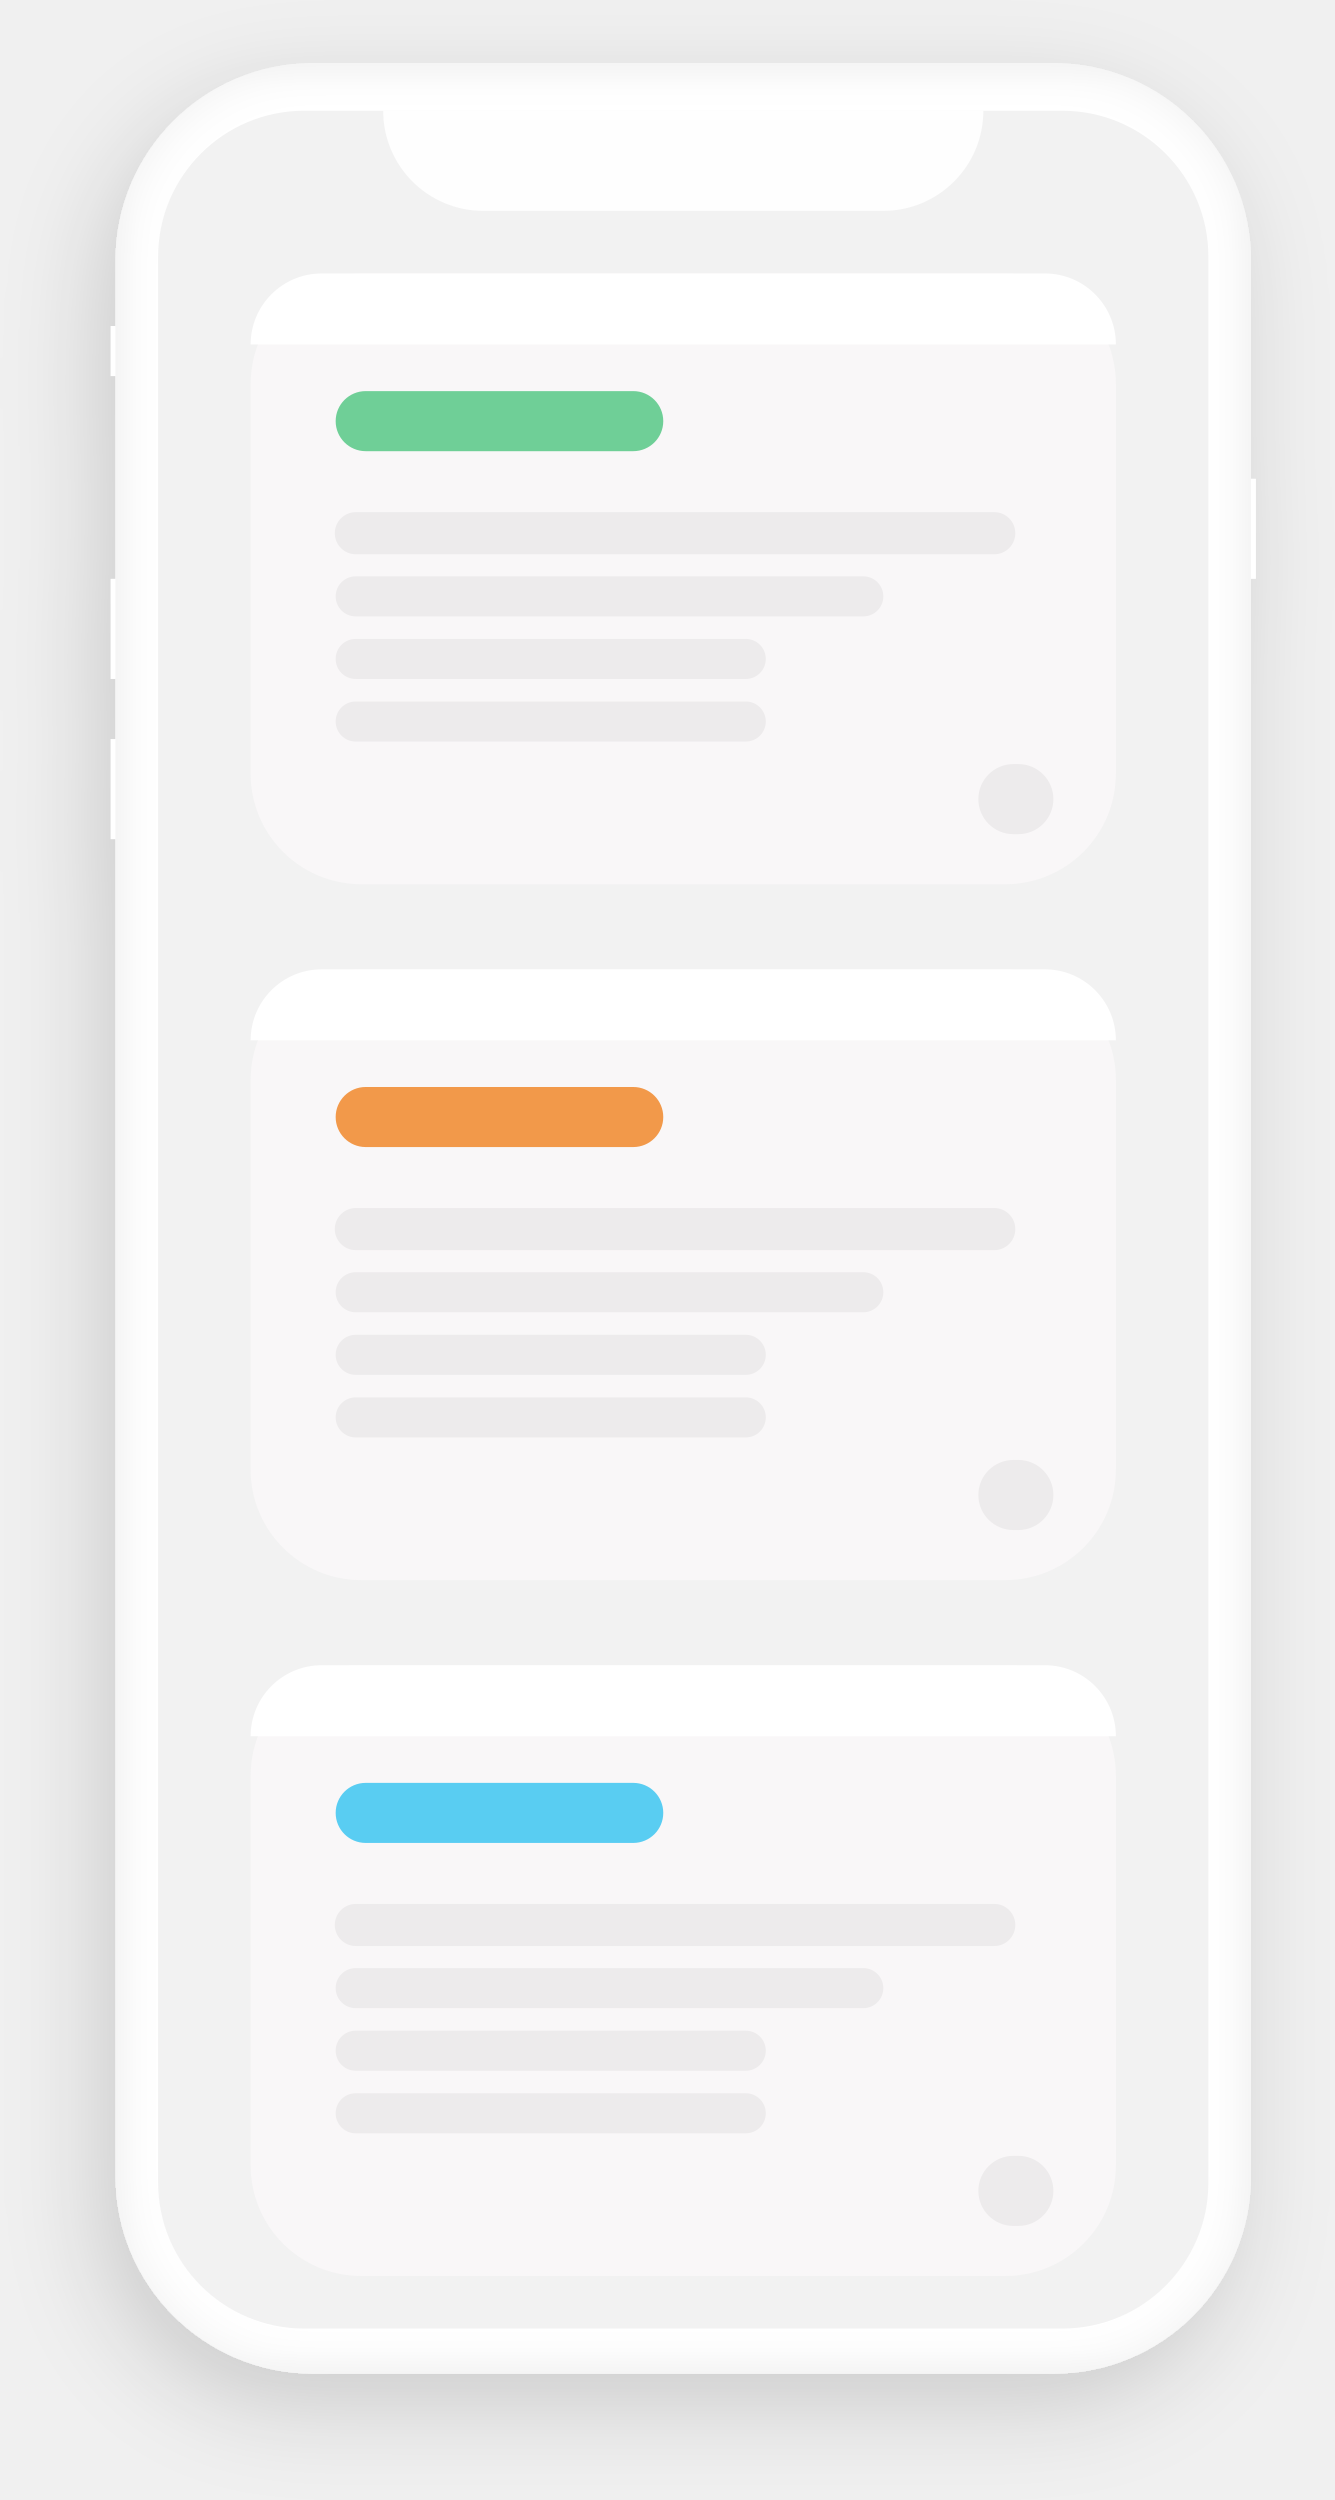
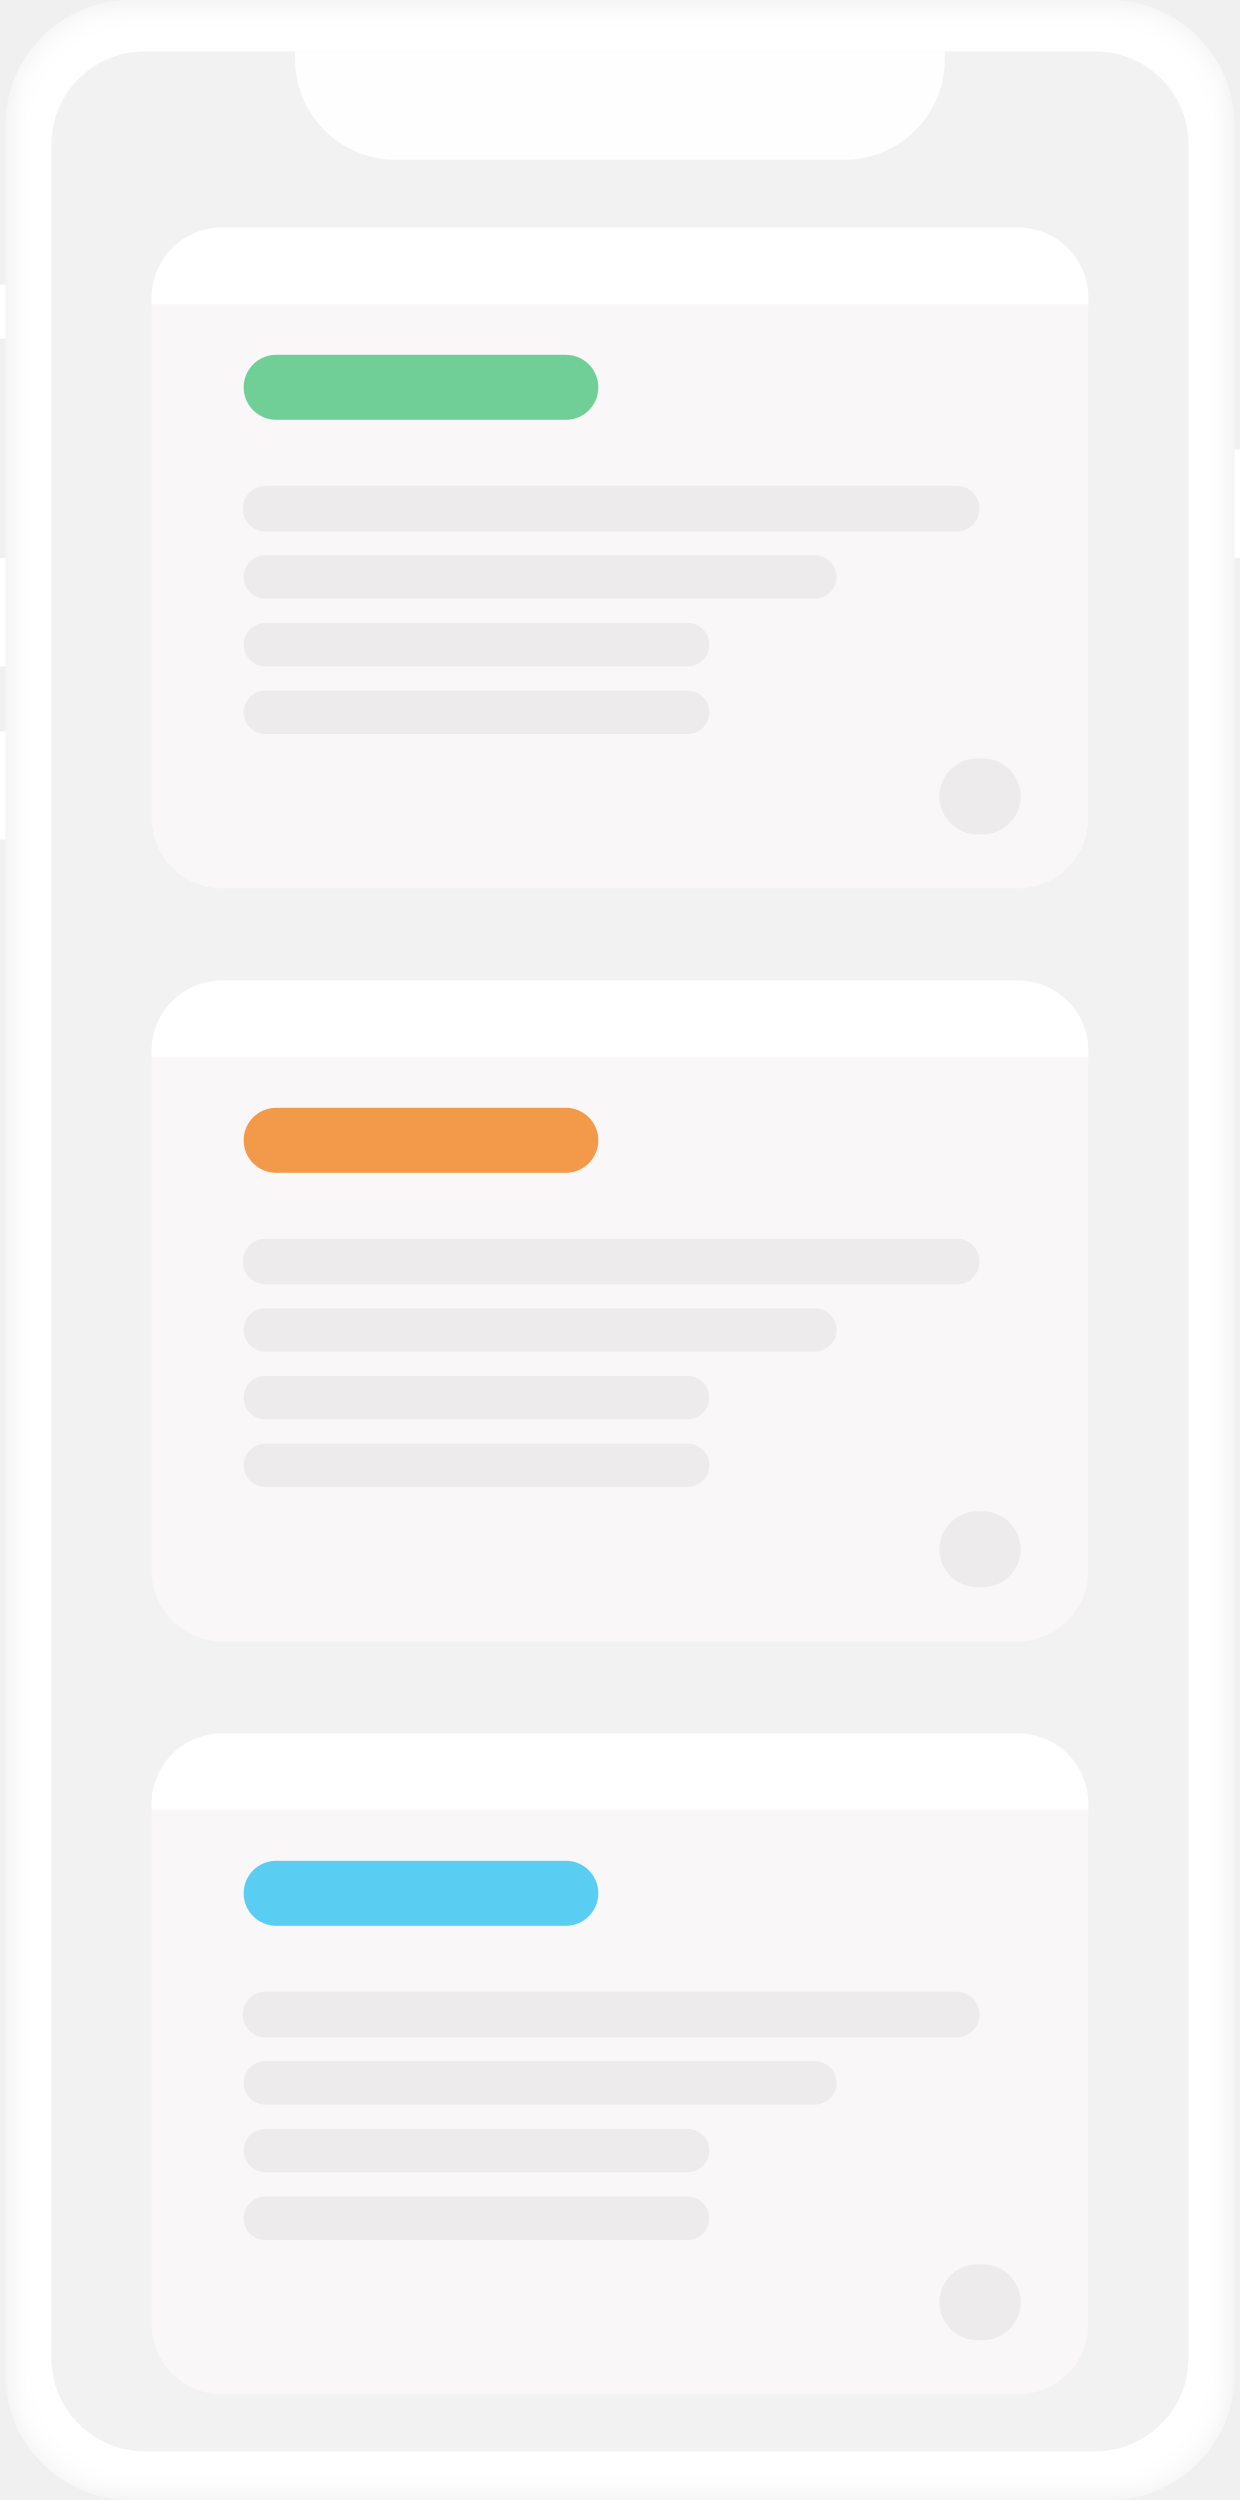
- <svg xmlns="http://www.w3.org/2000/svg" xmlns:xlink="http://www.w3.org/1999/xlink" width="338" height="633" viewBox="0 0 338 633" version="1.1">
-   <g id="Canvas" transform="translate(-3507 -278)">
-     <g id="Phone" filter="url(#filter0_d)">
+ <svg xmlns="http://www.w3.org/2000/svg" xmlns:xlink="http://www.w3.org/1999/xlink" width="493" height="994" viewBox="0 0 493 994" version="1.1">
+   <g id="Canvas" transform="translate(6036 1062)">
+     <g id="Phone">
      <g id="Rectangle">
-         <use xlink:href="#path0_fill" transform="translate(3536.27 294)" fill="#FFFFFF" />
+         <use xlink:href="#path0_fill" transform="translate(-6033.85 -1062)" fill="#FFFFFF" />
      </g>
-       <g id="Rectangle" filter="url(#filter1_i)">
-         <use xlink:href="#path1_fill" transform="translate(3536.27 294)" fill="#FFFFFF" />
+       <g id="Rectangle" filter="url(#filter0_i)">
+         <use xlink:href="#path1_fill" transform="translate(-6033.85 -1062)" fill="#FFFFFF" />
      </g>
      <g id="Rectangle 2">
-         <use xlink:href="#path2_fill" transform="translate(3547.03 306.042)" fill="#F2F2F2" />
+         <use xlink:href="#path2_fill" transform="translate(-6015.55 -1041.54)" fill="#F2F2F2" />
      </g>
      <g id="Rectangle 4">
-         <use xlink:href="#path3_fill" transform="translate(3535 360.549)" fill="#FFFFFF" />
+         <use xlink:href="#path3_fill" transform="translate(-6036 -948.923)" fill="#FFFFFF" />
      </g>
      <g id="Rectangle 4.1">
-         <use xlink:href="#path4_fill" transform="translate(3535 424.563)" fill="#FFFFFF" />
+         <use xlink:href="#path4_fill" transform="translate(-6036 -840.154)" fill="#FFFFFF" />
      </g>
      <g id="Rectangle 4.3">
-         <use xlink:href="#path4_fill" transform="translate(3823.73 399.211)" fill="#FFFFFF" />
+         <use xlink:href="#path4_fill" transform="translate(-5545.15 -883.231)" fill="#FFFFFF" />
      </g>
      <g id="Rectangle 4.2">
-         <use xlink:href="#path4_fill" transform="translate(3535 465.127)" fill="#FFFFFF" />
+         <use xlink:href="#path4_fill" transform="translate(-6036 -771.231)" fill="#FFFFFF" />
      </g>
      <g id="Rectangle 5">
-         <use xlink:href="#path5_fill" transform="translate(3604.02 306.042)" fill="#FEFEFE" />
+         <use xlink:href="#path5_fill" transform="translate(-5918.67 -1041.54)" fill="#FEFEFE" />
      </g>
      <g id="Group">
        <g id="Rectangle">
-           <use xlink:href="#path6_fill" transform="translate(3570.46 347.239)" fill="#F9F7F8" />
+           <use xlink:href="#path6_fill" transform="translate(-5975.72 -971.538)" fill="#F9F7F8" />
        </g>
        <g id="Rectangle 2">
-           <use xlink:href="#path7_fill" transform="translate(3570.46 347.239)" fill="#FFFFFF" />
+           <use xlink:href="#path7_fill" transform="translate(-5975.72 -971.538)" fill="#FFFFFF" />
        </g>
        <g id="Rectangle 2.1">
-           <use xlink:href="#path8_fill" transform="translate(3591.99 377.028)" fill="#6FCF97" />
+           <use xlink:href="#path8_fill" transform="translate(-5939.12 -920.923)" fill="#6FCF97" />
        </g>
        <g id="Rectangle 2.2">
-           <use xlink:href="#path9_fill" transform="translate(3591.77 407.677)" fill="#EDEBEC" />
+           <use xlink:href="#path9_fill" transform="translate(-5939.48 -868.847)" fill="#EDEBEC" />
        </g>
        <g id="Rectangle 2.4">
-           <use xlink:href="#path10_fill" transform="translate(3591.99 423.93)" fill="#EDEBEC" />
+           <use xlink:href="#path10_fill" transform="translate(-5939.12 -841.231)" fill="#EDEBEC" />
        </g>
        <g id="Rectangle 2.8">
-           <use xlink:href="#path11_fill" transform="translate(3754.72 471.465)" fill="#EDEBEC" />
+           <use xlink:href="#path11_fill" transform="translate(-5662.48 -760.462)" fill="#EDEBEC" />
        </g>
        <g id="Rectangle 2.7">
-           <use xlink:href="#path12_fill" transform="translate(3591.99 439.775)" fill="#EDEBEC" />
+           <use xlink:href="#path12_fill" transform="translate(-5939.12 -814.308)" fill="#EDEBEC" />
        </g>
        <g id="Rectangle 2.9">
-           <use xlink:href="#path12_fill" transform="translate(3591.99 455.62)" fill="#EDEBEC" />
+           <use xlink:href="#path12_fill" transform="translate(-5939.12 -787.385)" fill="#EDEBEC" />
        </g>
      </g>
      <g id="Group">
        <g id="Rectangle">
-           <use xlink:href="#path6_fill" transform="translate(3570.46 523.437)" fill="#F9F7F8" />
+           <use xlink:href="#path6_fill" transform="translate(-5975.72 -672.154)" fill="#F9F7F8" />
        </g>
        <g id="Rectangle 2">
-           <use xlink:href="#path7_fill" transform="translate(3570.46 523.437)" fill="#FFFFFF" />
+           <use xlink:href="#path7_fill" transform="translate(-5975.72 -672.154)" fill="#FFFFFF" />
        </g>
        <g id="Rectangle 2.1">
-           <use xlink:href="#path8_fill" transform="translate(3591.99 553.225)" fill="#F2994A" />
+           <use xlink:href="#path13_fill" transform="translate(-5939.12 -621.538)" fill="#F2994A" />
        </g>
        <g id="Rectangle 2.2">
-           <use xlink:href="#path9_fill" transform="translate(3591.77 583.874)" fill="#EDEBEC" />
+           <use xlink:href="#path9_fill" transform="translate(-5939.48 -569.462)" fill="#EDEBEC" />
        </g>
        <g id="Rectangle 2.4">
-           <use xlink:href="#path10_fill" transform="translate(3591.99 600.127)" fill="#EDEBEC" />
+           <use xlink:href="#path10_fill" transform="translate(-5939.12 -541.846)" fill="#EDEBEC" />
        </g>
        <g id="Rectangle 2.8">
-           <use xlink:href="#path11_fill" transform="translate(3754.72 647.662)" fill="#EDEBEC" />
+           <use xlink:href="#path11_fill" transform="translate(-5662.48 -461.077)" fill="#EDEBEC" />
        </g>
        <g id="Rectangle 2.7">
-           <use xlink:href="#path12_fill" transform="translate(3591.99 615.972)" fill="#EDEBEC" />
+           <use xlink:href="#path12_fill" transform="translate(-5939.12 -514.923)" fill="#EDEBEC" />
        </g>
        <g id="Rectangle 2.9">
-           <use xlink:href="#path12_fill" transform="translate(3591.99 631.817)" fill="#EDEBEC" />
+           <use xlink:href="#path12_fill" transform="translate(-5939.12 -488)" fill="#EDEBEC" />
        </g>
      </g>
      <g id="Group">
        <g id="Rectangle">
-           <use xlink:href="#path13_fill" transform="translate(3570.46 699.634)" fill="#F9F7F8" />
+           <use xlink:href="#path14_fill" transform="translate(-5975.72 -372.769)" fill="#F9F7F8" />
        </g>
        <g id="Rectangle 2">
-           <use xlink:href="#path7_fill" transform="translate(3570.46 699.634)" fill="#FFFFFF" />
+           <use xlink:href="#path7_fill" transform="translate(-5975.72 -372.769)" fill="#FFFFFF" />
        </g>
        <g id="Rectangle 2.1">
-           <use xlink:href="#path8_fill" transform="translate(3591.99 729.423)" fill="#59CDF2" />
+           <use xlink:href="#path13_fill" transform="translate(-5939.12 -322.154)" fill="#59CDF2" />
        </g>
        <g id="Rectangle 2.2">
-           <use xlink:href="#path9_fill" transform="translate(3591.77 760.071)" fill="#EDEBEC" />
+           <use xlink:href="#path9_fill" transform="translate(-5939.48 -270.078)" fill="#EDEBEC" />
        </g>
        <g id="Rectangle 2.4">
-           <use xlink:href="#path10_fill" transform="translate(3591.99 776.324)" fill="#EDEBEC" />
+           <use xlink:href="#path10_fill" transform="translate(-5939.12 -242.462)" fill="#EDEBEC" />
        </g>
        <g id="Rectangle 2.8">
-           <use xlink:href="#path11_fill" transform="translate(3754.72 823.859)" fill="#EDEBEC" />
+           <use xlink:href="#path11_fill" transform="translate(-5662.48 -161.692)" fill="#EDEBEC" />
        </g>
        <g id="Rectangle 2.7">
-           <use xlink:href="#path12_fill" transform="translate(3591.99 792.169)" fill="#EDEBEC" />
+           <use xlink:href="#path12_fill" transform="translate(-5939.12 -215.538)" fill="#EDEBEC" />
        </g>
        <g id="Rectangle 2.9">
-           <use xlink:href="#path12_fill" transform="translate(3591.99 808.014)" fill="#EDEBEC" />
+           <use xlink:href="#path12_fill" transform="translate(-5939.12 -188.615)" fill="#EDEBEC" />
        </g>
      </g>
    </g>
  </g>
  <defs>
-     <filter id="filter0_d" filterUnits="userSpaceOnUse" x="3507" y="278" width="339" height="633" color-interpolation-filters="sRGB">
-       <feFlood flood-opacity="0" result="BackgroundImageFix" />
-       <feColorMatrix in="SourceAlpha" type="matrix" values="0 0 0 0 0 0 0 0 0 0 0 0 0 0 0 0 0 0 255 0" />
-       <feOffset dx="-4" dy="8" />
-       <feGaussianBlur stdDeviation="12" />
-       <feColorMatrix type="matrix" values="0 0 0 0 0 0 0 0 0 0 0 0 0 0 0 0 0 0 0.15 0" />
-       <feBlend mode="normal" in2="BackgroundImageFix" result="effect1_dropShadow" />
-       <feBlend mode="normal" in="SourceGraphic" in2="effect1_dropShadow" result="shape" />
-     </filter>
-     <filter id="filter1_i" filterUnits="userSpaceOnUse" x="3536" y="294" width="288" height="585" color-interpolation-filters="sRGB">
+     <filter id="filter0_i" filterUnits="userSpaceOnUse" x="-6034" y="-1062" width="489" height="994" color-interpolation-filters="sRGB">
      <feFlood flood-opacity="0" result="BackgroundImageFix" />
      <feBlend mode="normal" in="SourceGraphic" in2="BackgroundImageFix" result="shape" />
      <feColorMatrix in="SourceAlpha" type="matrix" values="0 0 0 0 0 0 0 0 0 0 0 0 0 0 0 0 0 0 255 0" result="hardAlpha" />
      <feOffset dx="0" dy="0" />
      <feGaussianBlur stdDeviation="6" />
      <feComposite in2="hardAlpha" operator="arithmetic" k2="-1" k3="1" />
      <feColorMatrix type="matrix" values="0 0 0 0 0.94 0 0 0 0 0.94 0 0 0 0 0.94 0 0 0 1 0" />
      <feBlend mode="normal" in2="shape" result="effect1_innerShadow" />
    </filter>
-     <path id="path0_fill" d="M 0 50C 0 22.386 22.386 0 50 0L 237.467 0C 265.082 0 287.467 22.386 287.467 50L 287.467 535C 287.467 562.614 265.082 585 237.467 585L 50 585C 22.386 585 0 562.614 0 535L 0 50Z" />
-     <path id="path1_fill" d="M 0 50C 0 22.386 22.386 0 50 0L 237.467 0C 265.082 0 287.467 22.386 287.467 50L 287.467 535C 287.467 562.614 265.082 585 237.467 585L 50 585C 22.386 585 0 562.614 0 535L 0 50Z" />
-     <path id="path2_fill" d="M 0 37C 0 16.566 16.566 0 37 0L 228.939 0C 249.374 0 265.939 16.566 265.939 37L 265.939 524.549C 265.939 544.984 249.374 561.549 228.939 561.549L 37 561.549C 16.566 561.549 0 544.984 0 524.549L 0 37Z" />
-     <path id="path3_fill" d="M 0 0L 1.266 0L 1.266 12.676L 0 12.676L 0 0Z" />
-     <path id="path4_fill" d="M 0 0L 1.266 0L 1.266 25.352L 0 25.352L 0 0Z" />
-     <path id="path5_fill" d="M 0 0L 151.965 0C 151.965 14.002 140.615 25.352 126.613 25.352L 25.352 25.352C 11.351 25.352 0 14.002 0 0Z" />
-     <path id="path6_fill" d="M 0 28C 0 12.536 12.536 0 28 0L 191.083 0C 206.547 0 219.083 12.536 219.083 28L 219.083 126.648C 219.083 142.112 206.547 154.648 191.083 154.648L 28 154.648C 12.536 154.648 0 142.112 0 126.648L 0 28Z" />
-     <path id="path7_fill" d="M 0 17.982C 0 8.051 8.051 0 17.982 0L 201.101 0C 211.032 0 219.083 8.051 219.083 17.982L 0 17.982Z" />
-     <path id="path8_fill" d="M 0 7.606C 0 3.405 3.405 0 7.606 0L 75.342 0C 79.543 0 82.948 3.405 82.948 7.606C 82.948 11.806 79.543 15.211 75.342 15.211L 7.606 15.211C 3.405 15.211 0 11.806 0 7.606Z" />
-     <path id="path9_fill" d="M 0 5.333C 0 2.388 2.388 0 5.333 0L 166.973 0C 169.918 0 172.306 2.388 172.306 5.333C 172.306 8.278 169.918 10.665 166.973 10.665L 5.333 10.665C 2.388 10.665 0 8.278 0 5.333Z" />
-     <path id="path10_fill" d="M 0 5.07C 0 2.27 2.27 0 5.07 0L 133.598 0C 136.398 0 138.668 2.27 138.668 5.07C 138.668 7.871 136.398 10.141 133.598 10.141L 5.07 10.141C 2.27 10.141 0 7.871 0 5.07Z" />
-     <path id="path11_fill" d="M 0 8.873C 0 3.973 3.973 0 8.873 0L 10.122 0C 15.023 0 18.996 3.973 18.996 8.873C 18.996 13.774 15.023 17.747 10.122 17.747L 8.873 17.747C 3.973 17.747 0 13.774 0 8.873Z" />
-     <path id="path12_fill" d="M 0 5.07C 0 2.27 2.27 0 5.07 0L 103.838 0C 106.638 0 108.908 2.27 108.908 5.07C 108.908 7.871 106.638 10.141 103.838 10.141L 5.07 10.141C 2.27 10.141 0 7.871 0 5.07Z" />
-     <path id="path13_fill" d="M 0 28C 0 12.536 12.536 0 28 0L 191.083 0C 206.547 0 219.083 12.536 219.083 28L 219.083 126.648C 219.083 142.112 206.547 154.648 191.083 154.648L 28 154.648C 12.536 154.648 0 142.112 0 126.648L 0 28Z" />
+     <path id="path0_fill" d="M 0 50C 0 22.386 22.386 0 50 0L 438.694 0C 466.309 0 488.694 22.386 488.694 50L 488.694 944C 488.694 971.614 466.309 994 438.694 994L 50 994C 22.386 994 0 971.614 0 944L 0 50Z" />
+     <path id="path1_fill" d="M 0 50C 0 22.386 22.386 0 50 0L 438.694 0C 466.309 0 488.694 22.386 488.694 50L 488.694 944C 488.694 971.614 466.309 994 438.694 994L 50 994C 22.386 994 0 971.614 0 944L 0 50Z" />
+     <path id="path2_fill" d="M 0 37C 0 16.565 16.566 0 37 0L 415.096 0C 435.531 0 452.096 16.566 452.096 37L 452.096 917.154C 452.096 937.588 435.531 954.154 415.096 954.154L 37 954.154C 16.566 954.154 0 937.588 0 917.154L 0 37Z" />
+     <path id="path3_fill" d="M 0 0L 2.153 0L 2.153 21.538L 0 21.538L 0 0Z" />
+     <path id="path4_fill" d="M 0 0L 2.153 0L 2.153 43.077L 0 43.077L 0 0Z" />
+     <path id="path5_fill" d="M 0 0L 258.341 0L 258.341 3.077C 258.341 25.168 240.432 43.077 218.341 43.077L 40 43.077C 17.909 43.077 0 25.168 0 3.077L 0 0Z" />
+     <path id="path6_fill" d="M 0 28C 0 12.536 12.536 0 28 0L 344.441 0C 359.905 0 372.441 12.536 372.441 28L 372.441 234.769C 372.441 250.233 359.905 262.769 344.441 262.769L 28 262.769C 12.536 262.769 0 250.233 0 234.769L 0 28Z" />
+     <path id="path7_fill" d="M 0 28C 0 12.536 12.536 0 28 0L 344.441 0C 359.905 0 372.441 12.536 372.441 28L 372.441 30.555L 0 30.555L 0 28Z" />
+     <path id="path8_fill" d="M 0 12.923C 0 5.786 5.786 0 12.923 0L 128.088 0C 135.225 0 141.011 5.786 141.011 12.923C 141.011 20.06 135.225 25.846 128.088 25.846L 12.923 25.846C 5.786 25.846 0 20.06 0 12.923Z" />
+     <path id="path9_fill" d="M 0 9.061C 0 4.057 4.057 0 9.061 0L 283.859 0C 288.863 0 292.92 4.057 292.92 9.061C 292.92 14.065 288.863 18.122 283.859 18.122L 9.061 18.122C 4.057 18.122 0 14.065 0 9.061Z" />
+     <path id="path10_fill" d="M 0 8.615C 0 3.857 3.857 0 8.615 0L 227.12 0C 231.879 0 235.736 3.857 235.736 8.615C 235.736 13.373 231.879 17.231 227.12 17.231L 8.615 17.231C 3.857 17.231 0 13.373 0 8.615Z" />
+     <path id="path11_fill" d="M 0 15.077C 0 6.75 6.75 0 15.077 0L 17.216 0C 25.542 0 32.293 6.75 32.293 15.077C 32.293 23.404 25.542 30.154 17.216 30.154L 15.077 30.154C 6.75 30.154 0 23.404 0 15.077Z" />
+     <path id="path12_fill" d="M 0 8.615C 0 3.857 3.857 0 8.615 0L 176.529 0C 181.287 0 185.144 3.857 185.144 8.615C 185.144 13.373 181.287 17.231 176.529 17.231L 8.615 17.231C 3.857 17.231 0 13.373 0 8.615Z" />
+     <path id="path13_fill" d="M 0 12.923C 0 5.786 5.786 0 12.923 0L 128.088 0C 135.225 0 141.011 5.786 141.011 12.923C 141.011 20.06 135.225 25.846 128.088 25.846L 12.923 25.846C 5.786 25.846 0 20.06 0 12.923Z" />
+     <path id="path14_fill" d="M 0 28C 0 12.536 12.536 0 28 0L 344.441 0C 359.905 0 372.441 12.536 372.441 28L 372.441 234.769C 372.441 250.233 359.905 262.769 344.441 262.769L 28 262.769C 12.536 262.769 0 250.233 0 234.769L 0 28Z" />
  </defs>
</svg>
